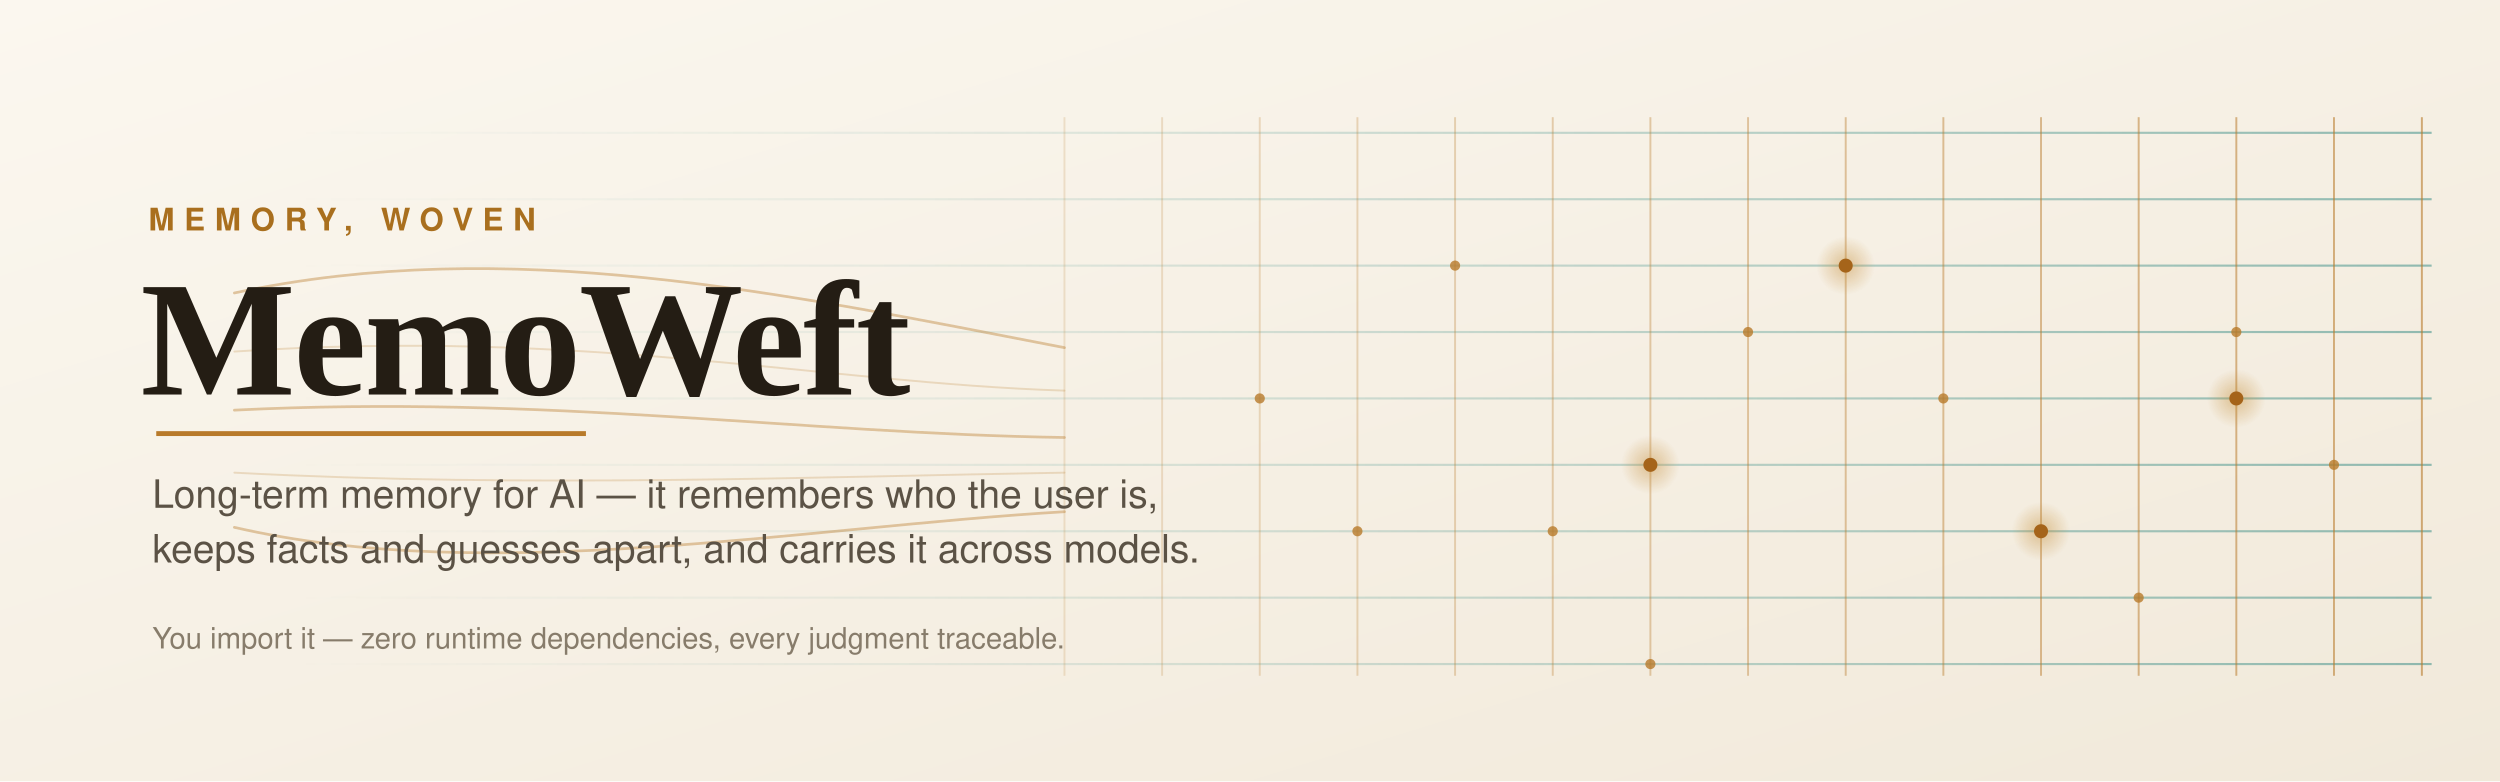
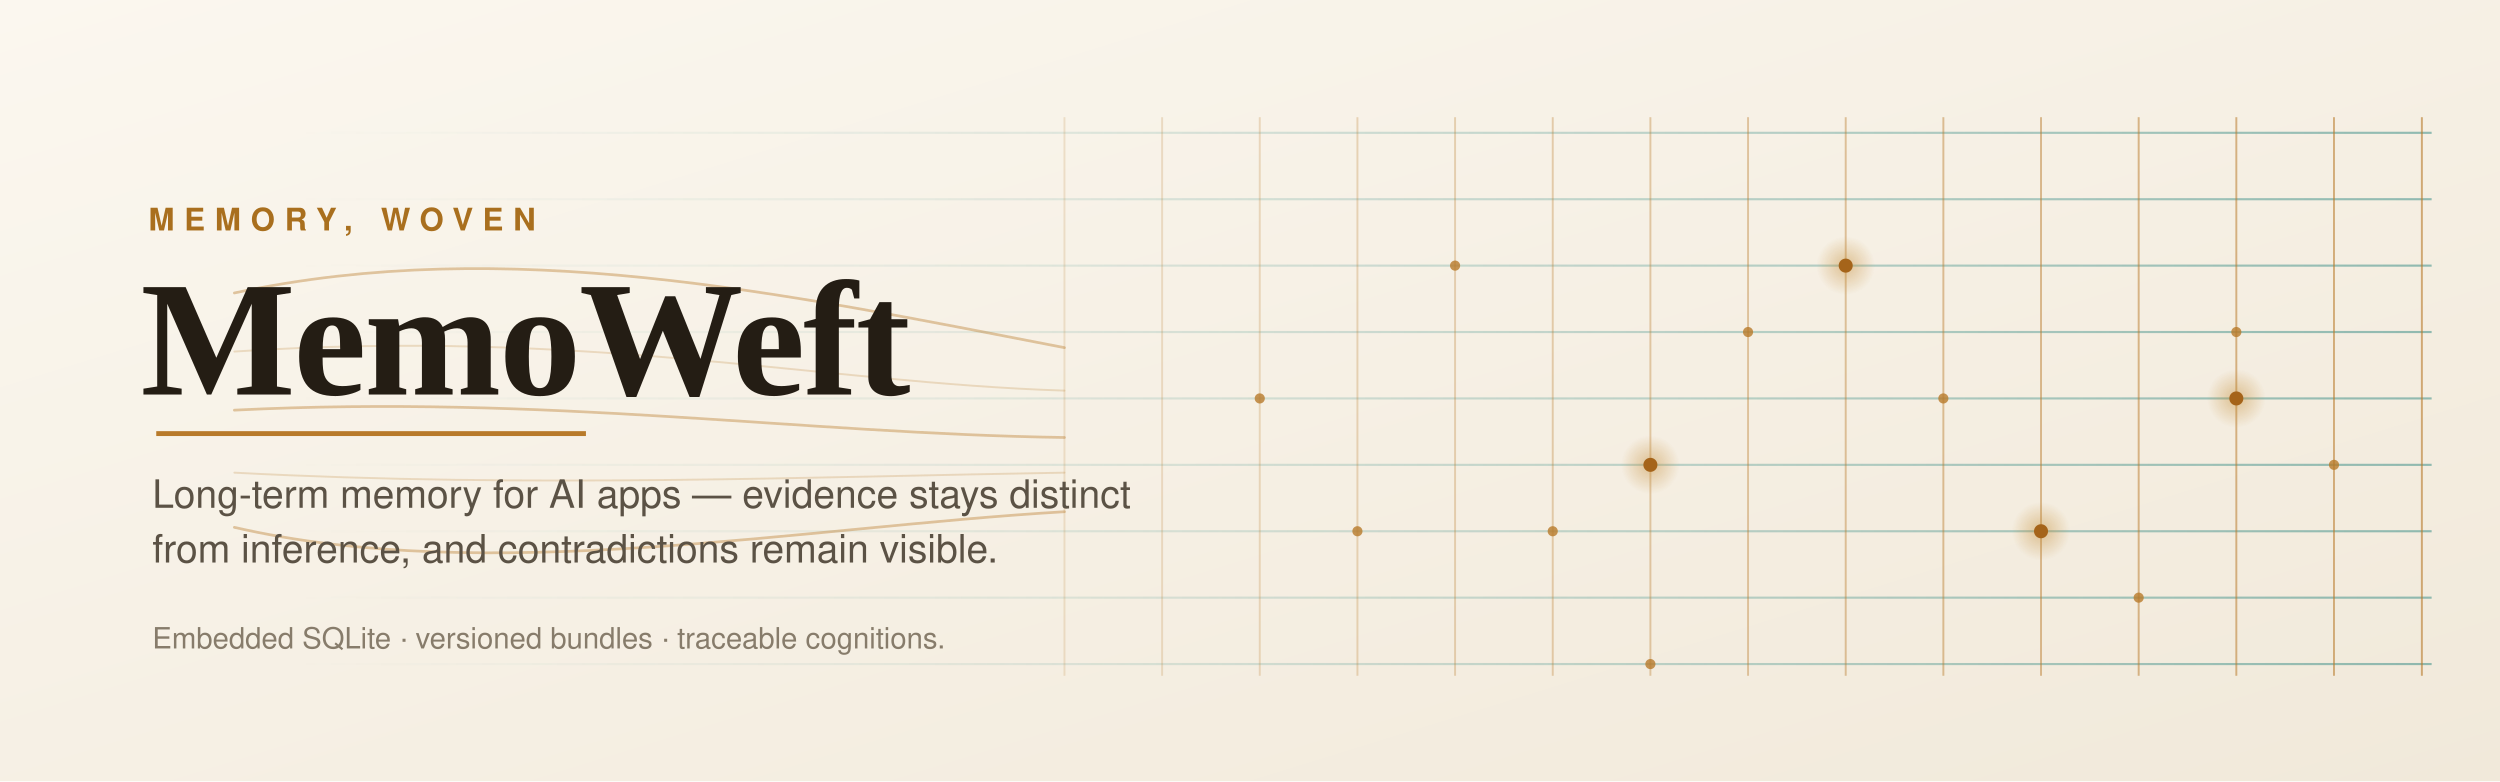
<svg xmlns="http://www.w3.org/2000/svg" viewBox="0 0 1280 400" role="img" aria-label="MemoWeft — long-term memory for AI, woven thread by thread">
  <defs>
    <linearGradient id="bg" x1="0" y1="0" x2="1" y2="1">
      <stop offset="0" stop-color="#FBF7EF" />
      <stop offset="1" stop-color="#F1E9DA" />
    </linearGradient>
    <linearGradient id="weft" gradientUnits="userSpaceOnUse" x1="150" y1="0" x2="1245" y2="0">
      <stop offset="0" stop-color="#3E8F88" stop-opacity="0" />
      <stop offset="0.30" stop-color="#3E8F88" stop-opacity="0.10" />
      <stop offset="1" stop-color="#3E8F88" stop-opacity="0.55" />
    </linearGradient>
    <radialGradient id="glow" cx="0.5" cy="0.5" r="0.5">
      <stop offset="0" stop-color="#C0872E" stop-opacity="0.45" />
      <stop offset="1" stop-color="#C0872E" stop-opacity="0" />
    </radialGradient>
  </defs>
  <rect width="1280" height="400" fill="url(#bg)" />
  <g stroke="url(#weft)" stroke-width="1.1">
    <line x1="120" y1="68" x2="1245" y2="68" />
    <line x1="120" y1="102" x2="1245" y2="102" />
    <line x1="120" y1="136" x2="1245" y2="136" />
    <line x1="120" y1="170" x2="1245" y2="170" />
    <line x1="120" y1="204" x2="1245" y2="204" />
    <line x1="120" y1="238" x2="1245" y2="238" />
    <line x1="120" y1="272" x2="1245" y2="272" />
    <line x1="120" y1="306" x2="1245" y2="306" />
    <line x1="120" y1="340" x2="1245" y2="340" />
  </g>
  <g stroke="#B87A2A" stroke-width="1">
    <line x1="545" y1="60" x2="545" y2="346" opacity="0.18" />
    <line x1="595" y1="60" x2="595" y2="346" opacity="0.21" />
    <line x1="645" y1="60" x2="645" y2="346" opacity="0.24" />
    <line x1="695" y1="60" x2="695" y2="346" opacity="0.27" />
    <line x1="745" y1="60" x2="745" y2="346" opacity="0.30" />
    <line x1="795" y1="60" x2="795" y2="346" opacity="0.33" />
    <line x1="845" y1="60" x2="845" y2="346" opacity="0.36" />
    <line x1="895" y1="60" x2="895" y2="346" opacity="0.39" />
    <line x1="945" y1="60" x2="945" y2="346" opacity="0.42" />
    <line x1="995" y1="60" x2="995" y2="346" opacity="0.45" />
    <line x1="1045" y1="60" x2="1045" y2="346" opacity="0.48" />
    <line x1="1095" y1="60" x2="1095" y2="346" opacity="0.51" />
    <line x1="1145" y1="60" x2="1145" y2="346" opacity="0.54" />
    <line x1="1195" y1="60" x2="1195" y2="346" opacity="0.57" />
    <line x1="1240" y1="60" x2="1240" y2="346" opacity="0.60" />
  </g>
  <g fill="none" stroke="#B87A2A" stroke-linecap="round">
    <path d="M120,150 C 260,120 400,150 545,178" stroke-width="1.4" opacity="0.40" />
    <path d="M120,210 C 280,202 410,222 545,224" stroke-width="1.4" opacity="0.40" />
    <path d="M120,270 C 250,300 410,270 545,262" stroke-width="1.4" opacity="0.40" />
    <path d="M120,180 C 300,168 420,196 545,200" stroke-width="1" opacity="0.22" />
    <path d="M120,242 C 270,250 420,244 545,242" stroke-width="1" opacity="0.22" />
  </g>
  <g fill="#B87A2A">
    <circle cx="645" cy="204" r="2.6" opacity="0.8" />
    <circle cx="745" cy="136" r="2.6" opacity="0.8" />
    <circle cx="795" cy="272" r="2.6" opacity="0.8" />
    <circle cx="895" cy="170" r="2.6" opacity="0.8" />
    <circle cx="995" cy="204" r="2.6" opacity="0.8" />
    <circle cx="1095" cy="306" r="2.6" opacity="0.8" />
    <circle cx="1145" cy="170" r="2.6" opacity="0.8" />
    <circle cx="1195" cy="238" r="2.6" opacity="0.8" />
    <circle cx="845" cy="340" r="2.6" opacity="0.8" />
    <circle cx="695" cy="272" r="2.6" opacity="0.8" />
  </g>
  <g>
    <circle cx="845" cy="238" r="15" fill="url(#glow)" />
    <circle cx="845" cy="238" r="3.6" fill="#A5641A" />
    <circle cx="1045" cy="272" r="15" fill="url(#glow)" />
    <circle cx="1045" cy="272" r="3.6" fill="#A5641A" />
    <circle cx="945" cy="136" r="15" fill="url(#glow)" />
    <circle cx="945" cy="136" r="3.6" fill="#A5641A" />
    <circle cx="1145" cy="204" r="15" fill="url(#glow)" />
    <circle cx="1145" cy="204" r="3.6" fill="#A5641A" />
  </g>
  <text x="76" y="118" font-family="Segoe UI, Helvetica, Arial, sans-serif" font-size="16" font-weight="600" letter-spacing="5" fill="#A96F1E">MEMORY, WOVEN</text>
  <text x="72" y="202" font-family="Georgia, 'Times New Roman', serif" font-size="84" font-weight="600" letter-spacing="-1" fill="#241D14">MemoWeft</text>
  <line x1="80" y1="222" x2="300" y2="222" stroke="#B87A2A" stroke-width="2.5" />
-   <text x="78" y="260" font-family="Segoe UI, Helvetica, Arial, sans-serif" font-size="20" fill="#5B5245">Long-term memory for AI — it remembers who the user is,</text>
-   <text x="78" y="288" font-family="Segoe UI, Helvetica, Arial, sans-serif" font-size="20" fill="#5B5245">keeps facts and guesses apart, and carries it across models.</text>
-   <text x="78" y="332" font-family="Segoe UI, Helvetica, Arial, sans-serif" font-size="15" fill="#877C6B">You import it — zero runtime dependencies, every judgment traceable.</text>
+   <text x="78" y="260" font-family="Segoe UI, Helvetica, Arial, sans-serif" font-size="20" fill="#5B5245">Long-term memory for AI apps — evidence stays distinct</text>
+   <text x="78" y="288" font-family="Segoe UI, Helvetica, Arial, sans-serif" font-size="20" fill="#5B5245">from inference, and contradictions remain visible.</text>
+   <text x="78" y="332" font-family="Segoe UI, Helvetica, Arial, sans-serif" font-size="15" fill="#877C6B">Embedded SQLite · versioned bundles · traceable cognitions.</text>
</svg>
